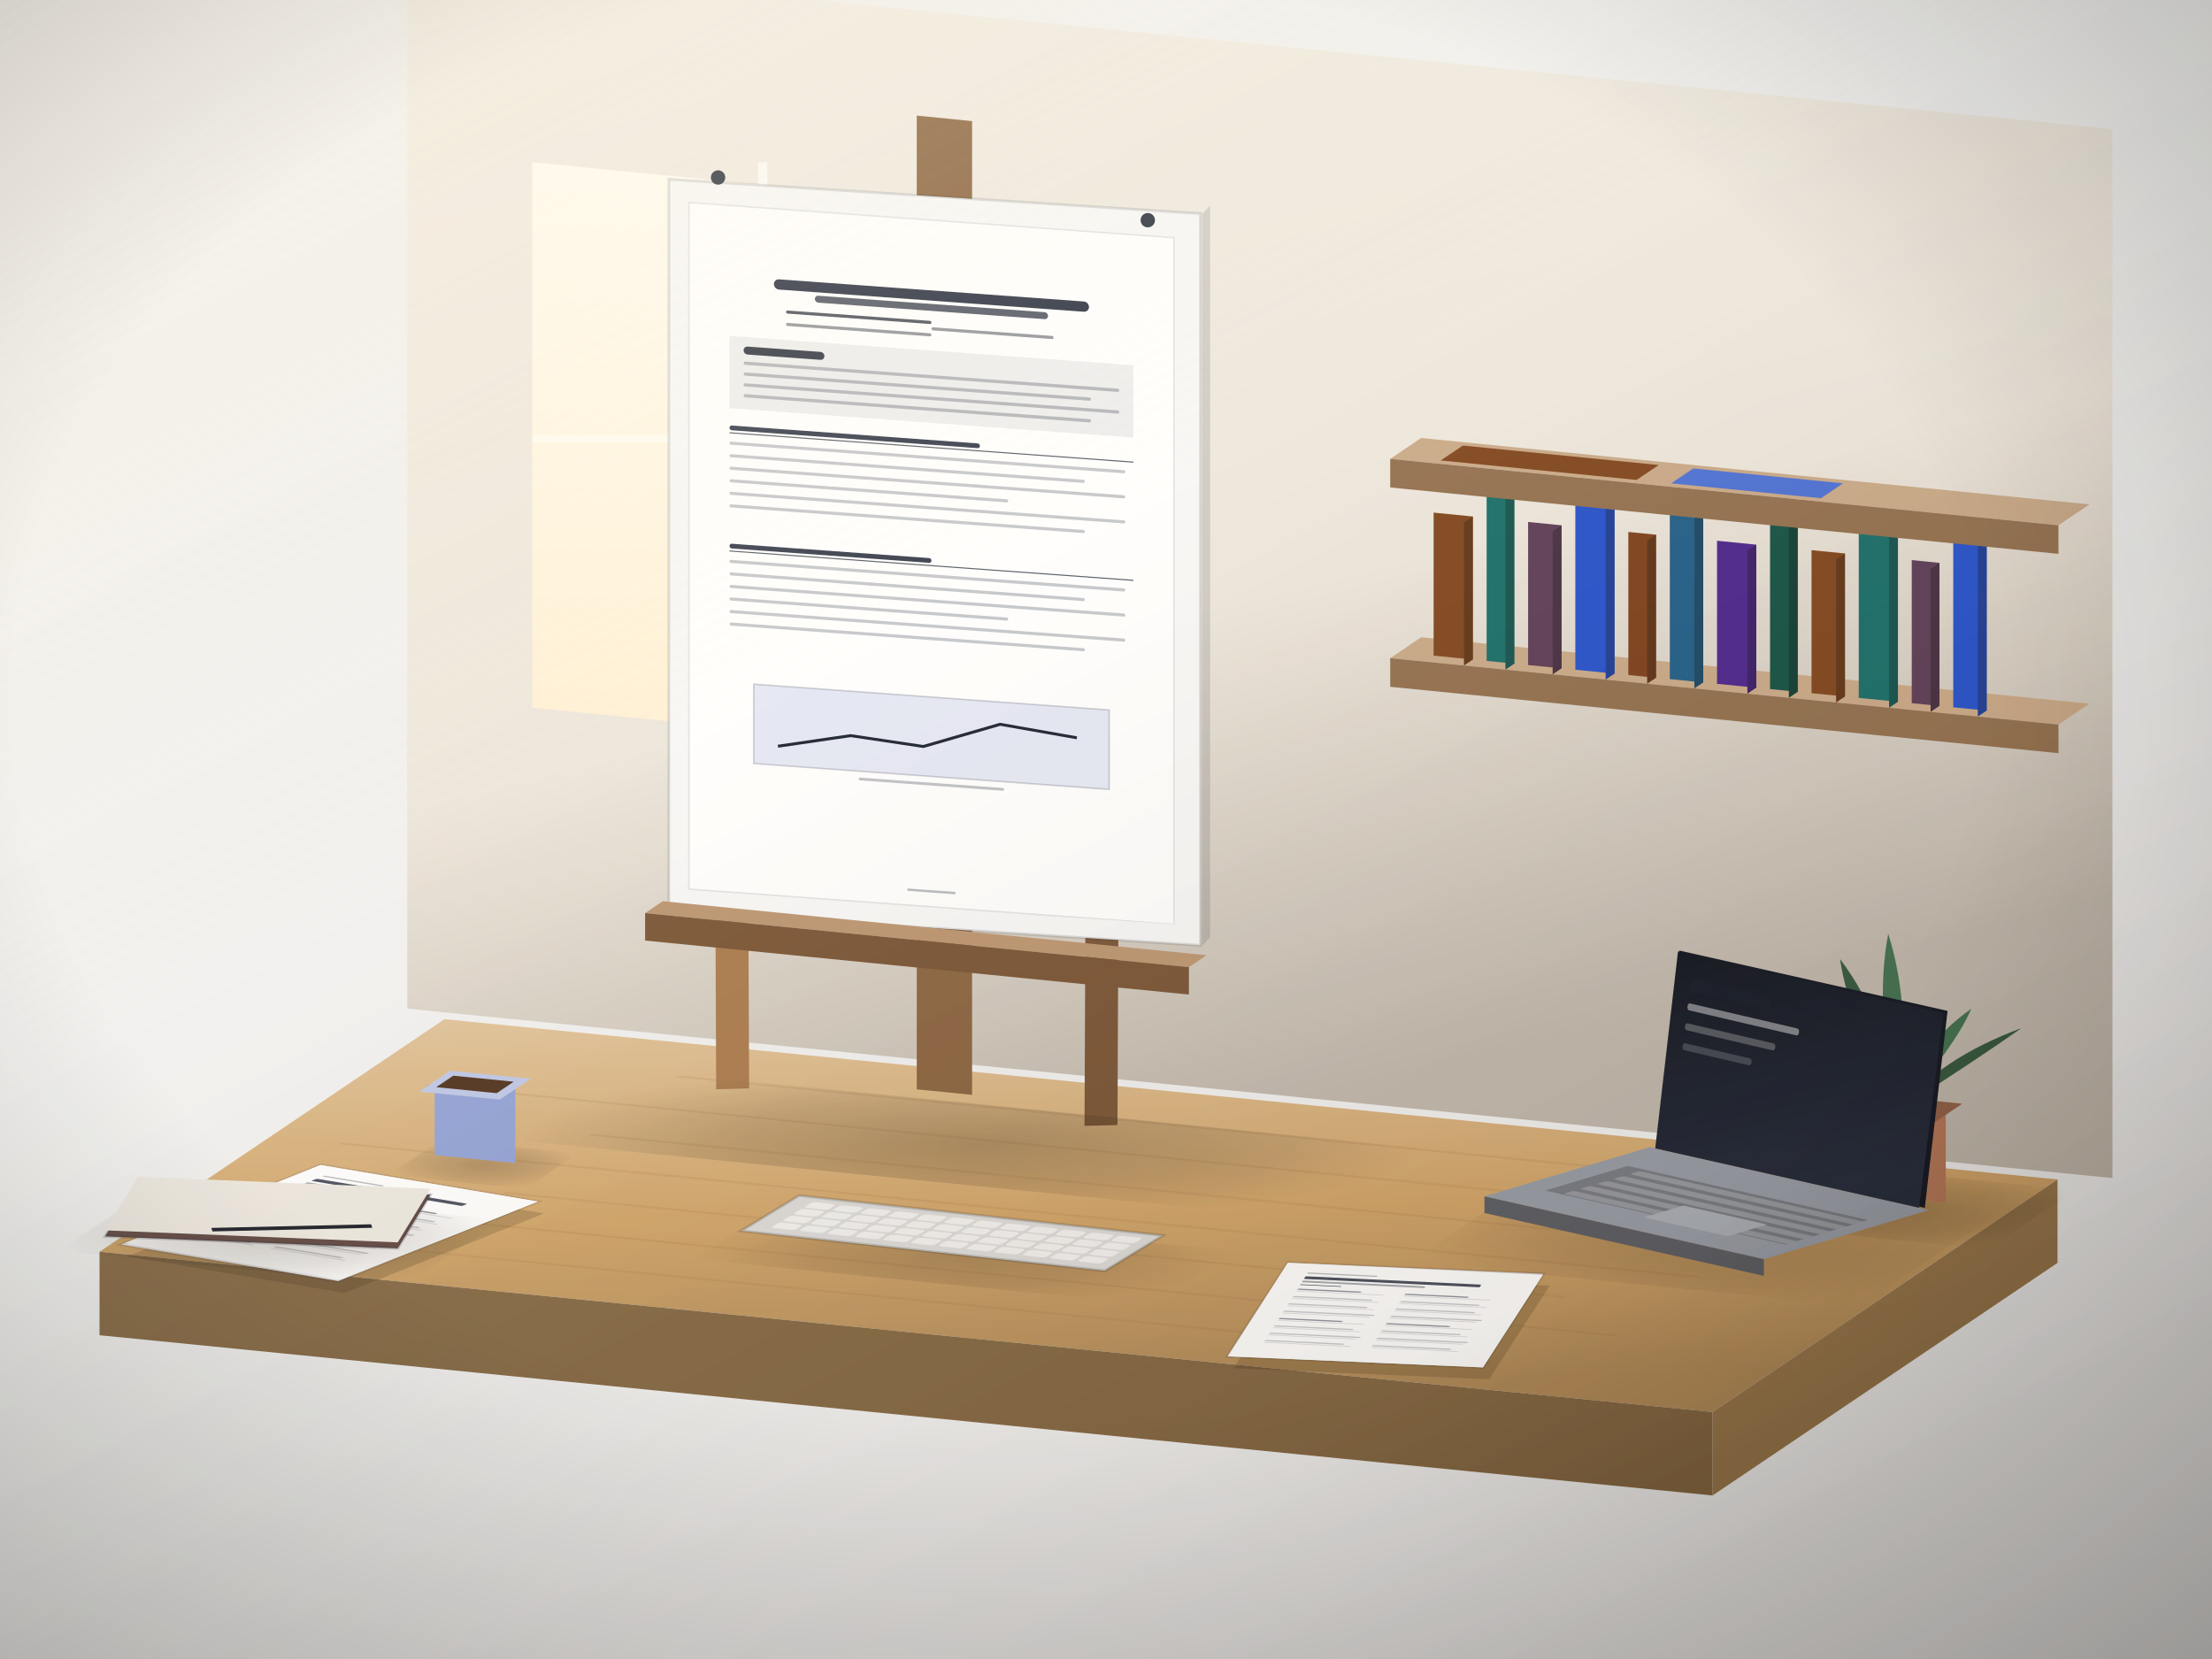
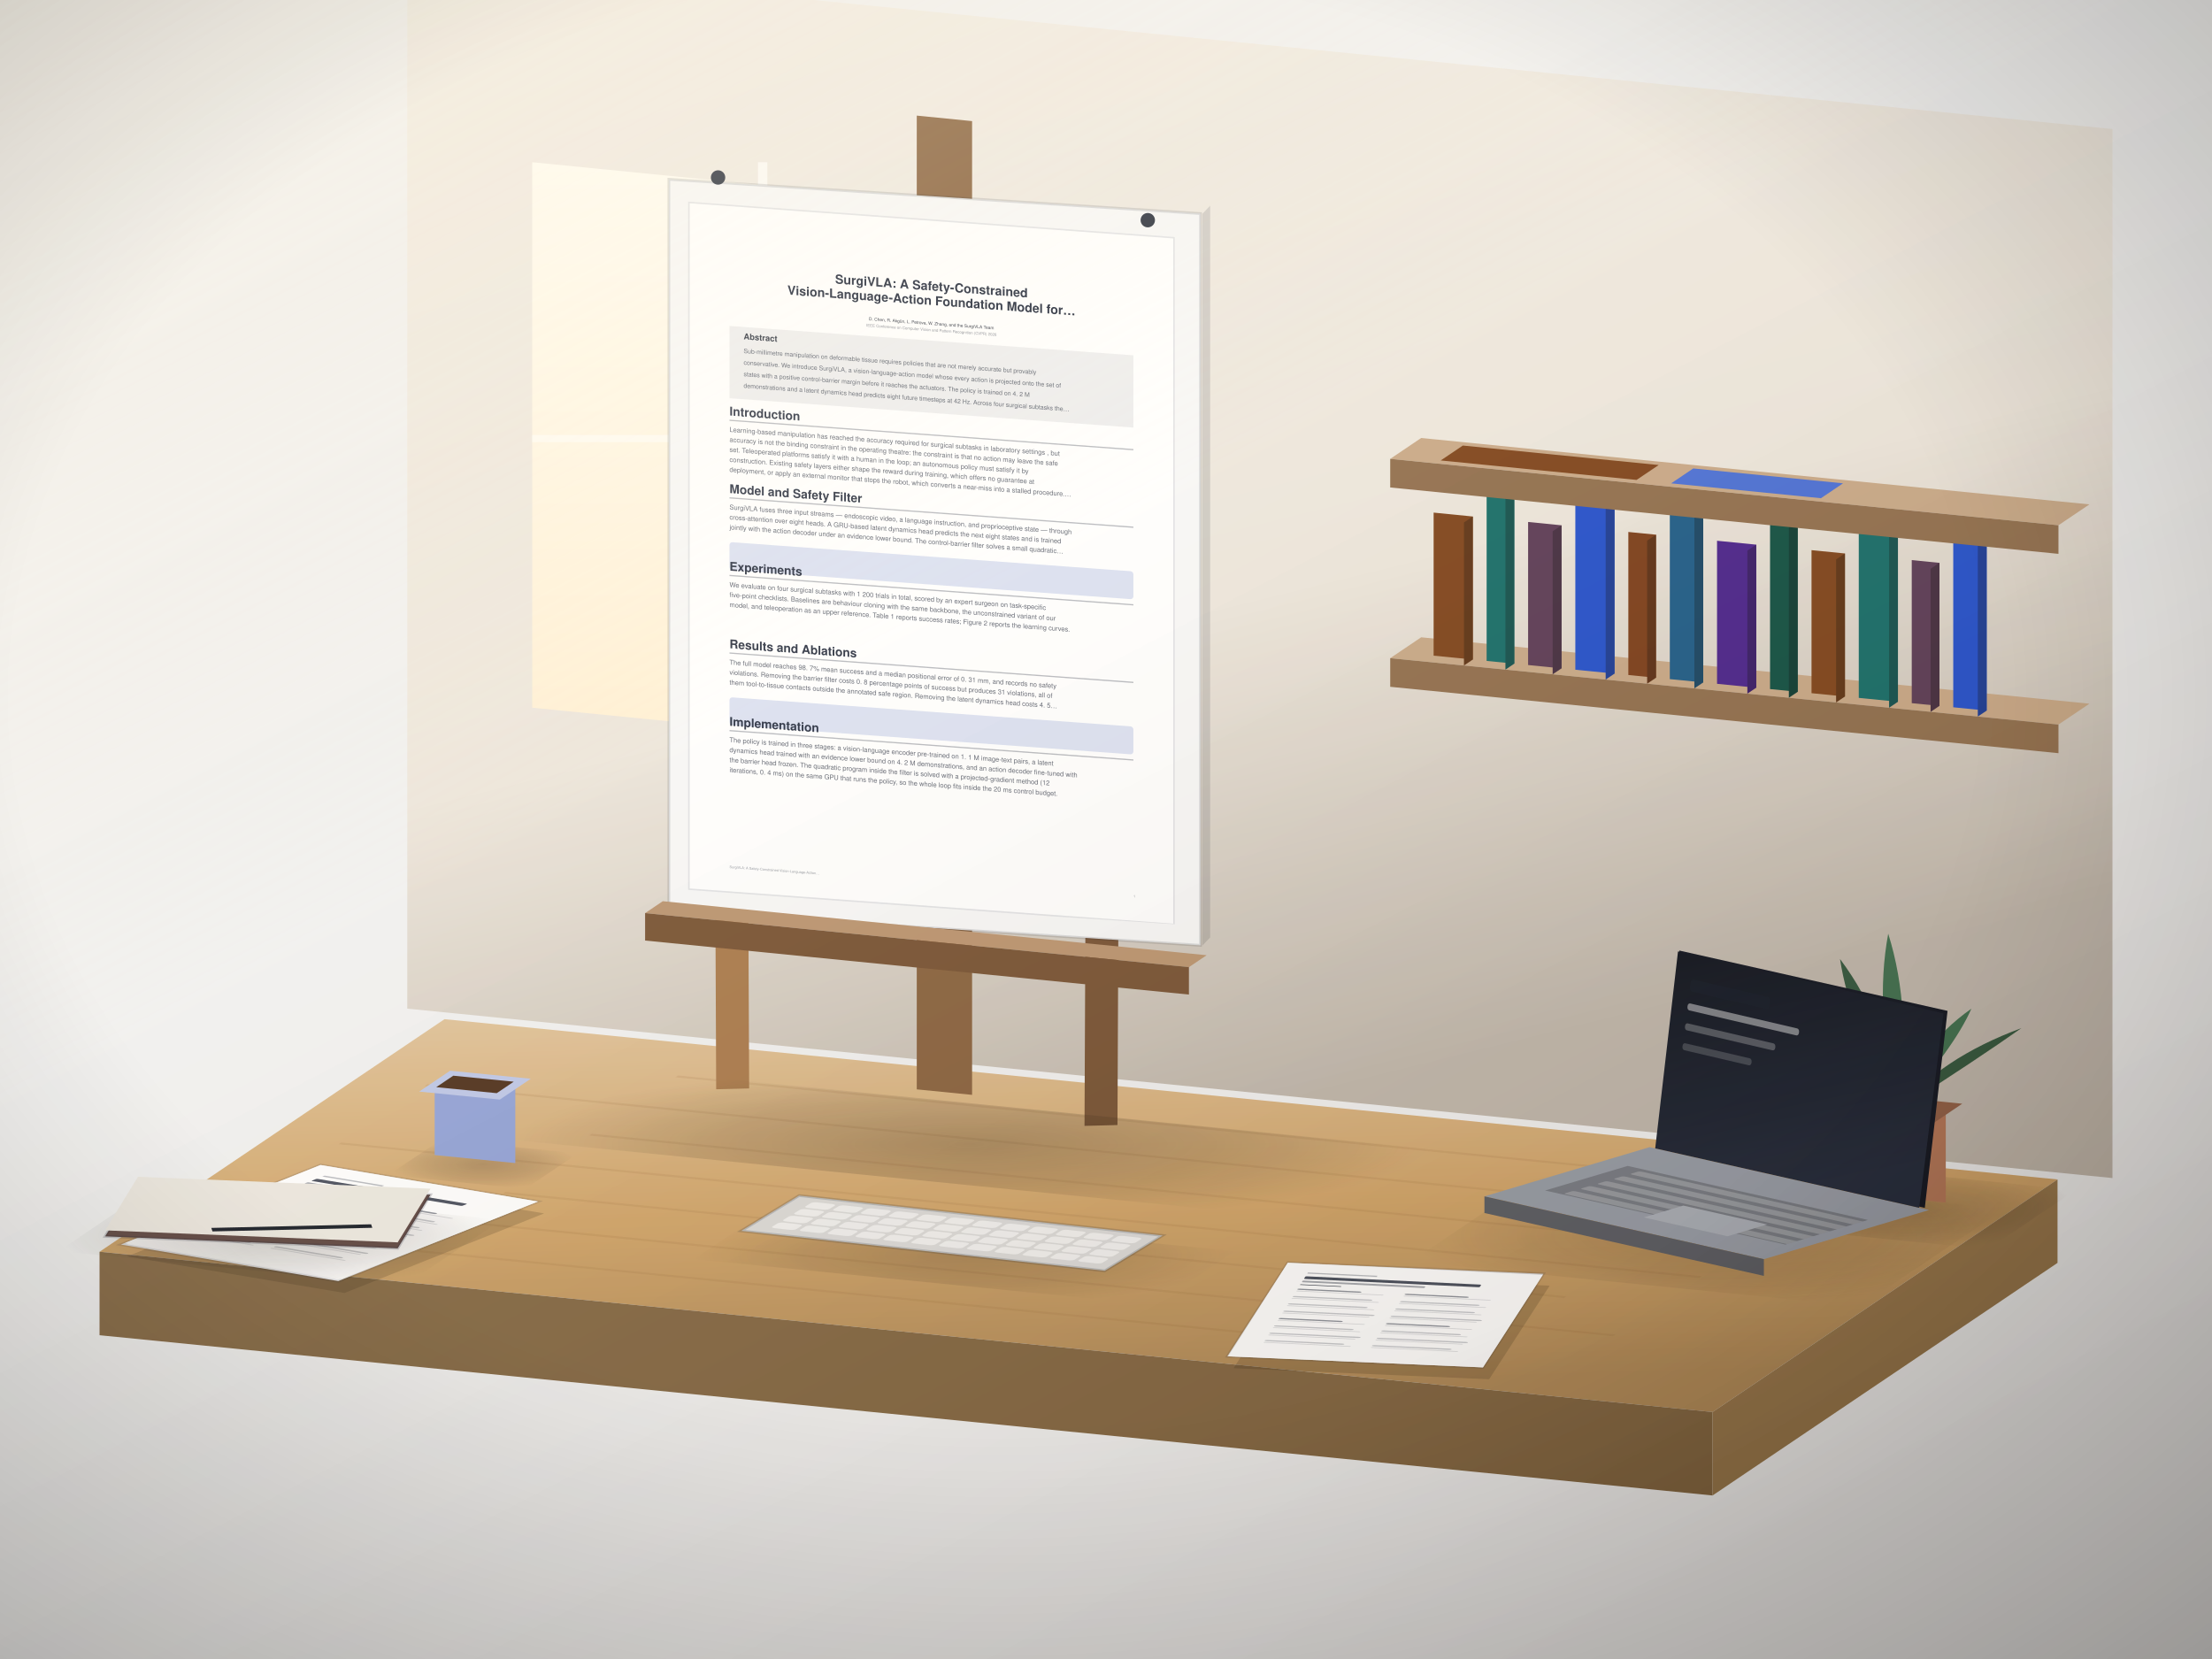
<svg xmlns="http://www.w3.org/2000/svg" width="800" height="600" viewBox="0 0 800 600" role="img" aria-label="Single-Column template preview" data-template-id="article-single">
  <defs>
    <linearGradient id="tp-article-single-wall-1" x1="0" y1="0" x2="0.35" y2="1">
      <stop offset="0" stop-color="#f0ebe3" />
      <stop offset="0.62" stop-color="#ece5db" />
      <stop offset="1" stop-color="#bfb6ab" />
    </linearGradient>
    <linearGradient id="tp-article-single-window-2" x1="0" y1="0" x2="0" y2="1">
      <stop offset="0" stop-color="#FFFCF2" />
      <stop offset="1" stop-color="#FFEFD2" />
    </linearGradient>
    <linearGradient id="tp-article-single-desk-3" x1="0" y1="0" x2="0.15" y2="1">
      <stop offset="0" stop-color="#e0c299" />
      <stop offset="0.55" stop-color="#d0a265" />
      <stop offset="1" stop-color="#af8855" />
    </linearGradient>
    <clipPath id="tp-article-single-grain-4">
      <path d="M160.76 368.6 L744.13 426.56 L619.37 510.68 L36 452.72 Z" />
    </clipPath>
    <radialGradient id="tp-article-single-shadow-5" cx="0.5" cy="0.5" r="0.5">
      <stop offset="0" stop-color="#22160A" stop-opacity="0.26" />
      <stop offset="0.6" stop-color="#22160A" stop-opacity="0.13" />
      <stop offset="1" stop-color="#22160A" stop-opacity="0" />
    </radialGradient>
    <clipPath id="tp-article-single-board-6">
      <path d="M248.87 72.92 L426.43 84.37 L426.43 334.37 L248.87 322.91 Z" />
    </clipPath>
    <radialGradient id="tp-article-single-shadow-7" cx="0.5" cy="0.5" r="0.5">
      <stop offset="0" stop-color="#22160A" stop-opacity="0.24" />
      <stop offset="0.6" stop-color="#22160A" stop-opacity="0.12" />
      <stop offset="1" stop-color="#22160A" stop-opacity="0" />
    </radialGradient>
    <radialGradient id="tp-article-single-shadow-8" cx="0.5" cy="0.5" r="0.5">
      <stop offset="0" stop-color="#22160A" stop-opacity="0.22" />
      <stop offset="0.6" stop-color="#22160A" stop-opacity="0.11" />
      <stop offset="1" stop-color="#22160A" stop-opacity="0" />
    </radialGradient>
    <radialGradient id="tp-article-single-shadow-9" cx="0.5" cy="0.5" r="0.5">
      <stop offset="0" stop-color="#22160A" stop-opacity="0.2" />
      <stop offset="0.6" stop-color="#22160A" stop-opacity="0.1" />
      <stop offset="1" stop-color="#22160A" stop-opacity="0" />
    </radialGradient>
    <clipPath id="tp-article-single-keys-10">
      <path d="M588.67 421.67 L675.58 441.22 L645.71 450.11 L558.8 430.56 Z" />
    </clipPath>
    <clipPath id="tp-article-single-screen-11">
      <path d="M606.87 344.1 L703.88 365.93 L695.65 437.16 L598.63 415.34 Z" />
    </clipPath>
    <linearGradient id="tp-article-single-page-12" x1="0" y1="1" x2="1" y2="0">
      <stop offset="0" stop-color="#FFFFFF" />
      <stop offset="1" stop-color="#ececee" />
    </linearGradient>
    <clipPath id="tp-article-single-sheet-13">
      <path d="M115.93 421.34 L194.54 434.55 L122.34 463.33 L43.73 450.11 Z" />
    </clipPath>
    <linearGradient id="tp-article-single-page-14" x1="0" y1="1" x2="1" y2="0">
      <stop offset="0" stop-color="#FFFFFF" />
      <stop offset="1" stop-color="#ececee" />
    </linearGradient>
    <clipPath id="tp-article-single-sheet-15">
      <path d="M465.76 456.69 L558.2 460.7 L536.32 494.54 L443.88 490.53 Z" />
    </clipPath>
    <radialGradient id="tp-article-single-shadow-16" cx="0.5" cy="0.5" r="0.5">
      <stop offset="0" stop-color="#22160A" stop-opacity="0.2" />
      <stop offset="0.6" stop-color="#22160A" stop-opacity="0.1" />
      <stop offset="1" stop-color="#22160A" stop-opacity="0" />
    </radialGradient>
    <clipPath id="tp-article-single-keys-17">
      <path d="M289 432.4 L420.47 446.84 L399.54 459.6 L268.07 445.16 Z" />
    </clipPath>
    <radialGradient id="tp-article-single-shadow-18" cx="0.5" cy="0.5" r="0.5">
      <stop offset="0" stop-color="#22160A" stop-opacity="0.22" />
      <stop offset="0.6" stop-color="#22160A" stop-opacity="0.11" />
      <stop offset="1" stop-color="#22160A" stop-opacity="0" />
    </radialGradient>
    <linearGradient id="tp-article-single-warm-19" x1="0" y1="0" x2="0.7" y2="1">
      <stop offset="0" stop-color="#FFF4DC" stop-opacity="0.42" />
      <stop offset="0.45" stop-color="#FFF4DC" stop-opacity="0.1" />
      <stop offset="1" stop-color="#3B2410" stop-opacity="0.14" />
    </linearGradient>
    <radialGradient id="tp-article-single-vignette-20" cx="0.45" cy="0.42" r="0.8">
      <stop offset="0.55" stop-color="#000000" stop-opacity="0" />
      <stop offset="1" stop-color="#000000" stop-opacity="0.28" />
    </radialGradient>
  </defs>
  <path d="M147.29 364.79 L764 426.06 L764 46.66 L147.29 -14.61 Z" fill="url(#tp-article-single-wall-1)" />
  <path d="M192.49 255.95 L359.17 272.51 L359.17 75.23 L192.49 58.67 Z" fill="url(#tp-article-single-window-2)" />
  <rect x="274.13" y="58.67" width="3.4" height="197.28" fill="#FFFFFF" opacity="0.72" />
  <rect x="192.49" y="157.31" width="166.68" height="2.6" fill="#FFFFFF" opacity="0.55" />
  <path d="M513.98 230.49 L755.67 254.5 L744.47 262.05 L502.79 238.04 Z" fill="#c7a684" />
  <path d="M502.79 248.39 L744.47 272.4 L744.47 262.05 L502.79 238.04 Z" fill="#8d6a48" />
  <path d="M518.49 237.13 L532.66 238.53 L532.66 186.8 L518.49 185.39 Z" fill="#7b3e14" />
  <path d="M532.66 238.53 L529.46 240.69 L529.46 188.95 L532.66 186.8 Z" fill="#592d0e" />
  <path d="M537.66 239.03 L547.66 240.02 L547.66 175.35 L537.66 174.36 Z" fill="#0f6864" />
  <path d="M547.66 240.02 L544.46 242.18 L544.46 177.51 L547.66 175.35 Z" fill="#0b4b48" />
  <path d="M552.66 240.52 L564.74 241.72 L564.74 189.98 L552.66 188.78 Z" fill="#563551" />
  <path d="M564.74 241.72 L561.54 243.88 L561.54 192.14 L564.74 189.98 Z" fill="#3e263a" />
  <path d="M569.74 242.22 L583.91 243.62 L583.91 178.96 L569.74 177.55 Z" fill="#1c4aca" />
  <path d="M583.91 243.62 L580.71 245.78 L580.71 181.11 L583.91 178.96 Z" fill="#143591" />
  <path d="M588.91 244.12 L598.91 245.12 L598.91 193.38 L588.91 192.39 Z" fill="#783813" />
  <path d="M598.91 245.12 L595.71 247.27 L595.71 195.54 L598.91 193.38 Z" fill="#56280e" />
  <path d="M603.91 245.61 L615.99 246.81 L615.99 182.14 L603.91 180.94 Z" fill="#175784" />
  <path d="M615.99 246.81 L612.79 248.97 L612.79 184.3 L615.99 182.14 Z" fill="#113f5f" />
  <path d="M620.99 247.31 L635.16 248.72 L635.16 196.98 L620.99 195.57 Z" fill="#451c88" />
  <path d="M635.16 248.72 L631.96 250.87 L631.96 199.14 L635.16 196.98 Z" fill="#321462" />
  <path d="M640.16 249.21 L650.16 250.21 L650.16 185.54 L640.16 184.54 Z" fill="#094a3d" />
  <path d="M650.16 250.21 L646.96 252.36 L646.96 187.69 L650.16 185.54 Z" fill="#06352c" />
  <path d="M655.16 250.7 L667.25 251.9 L667.25 200.17 L655.16 198.97 Z" fill="#7b3e14" />
  <path d="M667.25 251.9 L664.05 254.06 L664.05 202.33 L667.25 200.17 Z" fill="#592d0e" />
  <path d="M672.25 252.4 L686.41 253.81 L686.41 189.14 L672.25 187.73 Z" fill="#0f6864" />
  <path d="M686.41 253.81 L683.22 255.97 L683.22 191.3 L686.41 189.14 Z" fill="#0b4b48" />
  <path d="M691.41 254.31 L701.42 255.3 L701.42 203.56 L691.41 202.57 Z" fill="#563551" />
  <path d="M701.42 255.3 L698.22 257.46 L698.22 205.72 L701.42 203.56 Z" fill="#3e263a" />
  <path d="M706.42 255.8 L718.5 257 L718.5 192.33 L706.42 191.13 Z" fill="#1c4aca" />
  <path d="M718.5 257 L715.3 259.15 L715.3 194.48 L718.5 192.33 Z" fill="#143591" />
  <path d="M513.98 158.41 L755.67 182.42 L744.47 189.97 L502.79 165.96 Z" fill="#c7a684" />
  <path d="M502.79 176.3 L744.47 200.31 L744.47 189.97 L502.79 165.96 Z" fill="#8d6a48" />
  <path d="M529.05 161.14 L599.89 168.18 L591.89 173.57 L521.05 166.53 Z" fill="#7b3e14" />
  <path d="M612.39 169.42 L666.56 174.8 L658.56 180.19 L604.39 174.81 Z" fill="#456bd4" />
  <path d="M160.76 368.6 L744.13 426.56 L619.37 510.68 L36 452.72 Z" fill="url(#tp-article-single-desk-3)" />
  <path d="M36 482.9 L619.37 540.86 L619.37 510.68 L36 452.72 Z" fill="#81643f" />
  <path d="M619.37 540.86 L744.13 456.74 L744.13 426.56 L619.37 510.68 Z" fill="#967549" />
  <g clip-path="url(#tp-article-single-grain-4)">
    <g transform="matrix(4.17 0.41 -1.6 1.08 160.76 368.6)">
      <rect x="24" y="9.75" width="92" height="0.6" fill="#8A5A2B" opacity="0.13" />
      <rect x="6" y="19.5" width="118" height="0.6" fill="#8A5A2B" opacity="0.13" />
      <rect x="24" y="29.25" width="92" height="0.6" fill="#8A5A2B" opacity="0.13" />
      <rect x="6" y="39" width="118" height="0.6" fill="#8A5A2B" opacity="0.13" />
      <rect x="24" y="48.75" width="92" height="0.6" fill="#8A5A2B" opacity="0.13" />
      <rect x="6" y="58.5" width="118" height="0.6" fill="#8A5A2B" opacity="0.13" />
      <rect x="24" y="68.25" width="92" height="0.6" fill="#8A5A2B" opacity="0.13" />
    </g>
  </g>
  <path d="M259.02 393.95 L257.6 73.98 L269.52 73.67 L270.94 393.65 Z" fill="#a77647" />
  <path d="M392.23 407.19 L393.64 87.49 L405.56 87.19 L404.15 406.89 Z" fill="#744e2e" />
  <path d="M331.56 393.98 L331.56 41.81 L351.57 43.8 L351.57 395.97 Z" fill="#865e39" />
  <path d="M221.77 386.17 L517.79 415.58 L479.4 441.47 L183.38 412.06 Z" fill="url(#tp-article-single-shadow-5)" />
  <path d="M434.87 77.31 L437.67 74.39 L437.67 339.04 L434.87 341.96 Z" fill="#0F172A24" />
  <path d="M241.9 64.84 L434.19 77.25 L434.19 341.9 L241.9 329.49 Z" fill="#f7f7f7" stroke="#0F172A24" />
  <g clip-path="url(#tp-article-single-board-6)">
    <g transform="matrix(0.55 0.04 0 0.55 248.87 72.92)">
      <rect width="320" height="452.57" fill="#FFFFFF" />
      <rect x="0.5" y="0.5" width="319" height="451.57" fill="none" stroke="#0F172A1f" />
-       <rect x="56.42" y="46.75" width="207.17" height="6.73" rx="3.37" fill="#0F172A" opacity="0.92" />
-       <rect x="83.35" y="55.66" width="153.3" height="4.56" rx="2.28" fill="#0F172A" opacity="0.75" />
-       <rect x="64.38" y="66.85" width="95.62" height="2.04" rx="1.02" fill="#111827c7" opacity="1" />
-       <rect x="160" y="70.92" width="80.32" height="2.04" rx="1.02" fill="#1118277a" opacity="1" />
-       <rect x="64.38" y="74.99" width="95.62" height="2.04" rx="1.02" fill="#1118277a" opacity="1" />
-       <rect x="27.2" y="86.31" width="265.6" height="47.52" fill="#11182713" />
-       <rect x="36.5" y="92.48" width="53.12" height="5.23" rx="2.61" fill="#111827" opacity="0.9" />
-       <rect x="36.5" y="102.46" width="247.01" height="2.14" rx="1.07" fill="#0F172A47" opacity="1" />
-       <rect x="36.5" y="109.59" width="228.42" height="2.14" rx="1.07" fill="#0F172A47" opacity="1" />
-       <rect x="36.5" y="116.72" width="247.01" height="2.14" rx="1.07" fill="#0F172A47" opacity="1" />
-       <rect x="36.5" y="123.85" width="228.42" height="2.14" rx="1.07" fill="#0F172A47" opacity="1" />
-       <rect x="27.2" y="145.14" width="164.67" height="3.12" rx="1.56" fill="#0F172A" opacity="0.88" />
-       <rect x="27.2" y="149.66" width="265.6" height="0.7" fill="#111827bf" />
-       <rect x="27.2" y="155.76" width="260.29" height="2.04" rx="1.02" fill="#0F172A40" opacity="1" />
-       <rect x="27.2" y="164.01" width="233.73" height="2.04" rx="1.02" fill="#0F172A40" opacity="1" />
-       <rect x="27.2" y="172.25" width="260.29" height="2.04" rx="1.02" fill="#0F172A40" opacity="1" />
-       <rect x="27.2" y="180.5" width="183.26" height="2.04" rx="1.02" fill="#0F172A40" opacity="1" />
-       <rect x="27.2" y="188.74" width="260.29" height="2.04" rx="1.02" fill="#0F172A40" opacity="1" />
-       <rect x="27.2" y="196.99" width="233.73" height="2.04" rx="1.02" fill="#0F172A40" opacity="1" />
-       <rect x="27.2" y="222.87" width="132.8" height="3.12" rx="1.56" fill="#0F172A" opacity="0.88" />
-       <rect x="27.2" y="227.39" width="265.6" height="0.7" fill="#111827bf" />
-       <rect x="27.2" y="233.5" width="260.29" height="2.04" rx="1.02" fill="#0F172A40" opacity="1" />
-       <rect x="27.2" y="241.74" width="233.73" height="2.04" rx="1.02" fill="#0F172A40" opacity="1" />
-       <rect x="27.2" y="249.99" width="260.29" height="2.04" rx="1.02" fill="#0F172A40" opacity="1" />
-       <rect x="27.2" y="258.23" width="183.26" height="2.04" rx="1.02" fill="#0F172A40" opacity="1" />
-       <rect x="27.2" y="266.48" width="260.29" height="2.04" rx="1.02" fill="#0F172A40" opacity="1" />
-       <rect x="27.2" y="274.72" width="233.73" height="2.04" rx="1.02" fill="#0F172A40" opacity="1" />
-       <rect x="43.14" y="314.16" width="233.73" height="52.2" fill="#1E40AF1f" stroke="#11182733" />
-       <path d="M59.07 353.82 L106.88 343.38 L154.69 347.04 L205.15 328.77 L255.62 333.99" fill="none" stroke="#111827" stroke-width="1.92" />
-       <rect x="112.19" y="370.53" width="95.62" height="1.81" rx="0.91" fill="#0F172A47" opacity="1" />
-       <rect x="144.06" y="441.15" width="31.87" height="1.54" rx="0.77" fill="#0F172A4d" opacity="1" />
+       <text x="160" y="46.75" font-family="Helvetica, Arial, sans-serif" font-size="8.24" fill="#0F172A" font-weight="700" opacity="0.95" text-anchor="middle">SurgiVLA: A Safety-Constrained</text>
+       <text x="160" y="56.31" font-family="Helvetica, Arial, sans-serif" font-size="8.24" fill="#0F172A" font-weight="700" opacity="0.95" text-anchor="middle">Vision-Language-Action Foundation Model for…</text>
+       <text x="160" y="69.4" font-family="Helvetica, Arial, sans-serif" font-size="2.81" fill="#111827e6" text-anchor="middle">D. Chen, R. Akgün, L. Petrova, W. Zhang, and the SurgiVLA Team</text>
+       <text x="160" y="73.61" font-family="Helvetica, Arial, sans-serif" font-size="2.53" fill="#0F172A80" text-anchor="middle">IEEE Conference on Computer Vision and Pattern Recognition (CVPR) 2026</text>
+       <rect x="27.2" y="79.78" width="265.6" height="47.52" fill="#11182713" />
+       <text x="36.5" y="87.86" font-family="Helvetica, Arial, sans-serif" font-size="5.46" fill="#111827" font-weight="700" opacity="0.9">Abstract</text>
+       <text x="36.5" y="96.89" font-family="Helvetica, Arial, sans-serif" font-size="4.04" fill="#0F172Aa8">Sub-millimetre manipulation on deformable tissue requires policies that are not merely accurate but provably</text>
+       <text x="36.5" y="104.49" font-family="Helvetica, Arial, sans-serif" font-size="4.04" fill="#0F172Aa8">conservative. We introduce SurgiVLA, a vision-language-action model whose every action is projected onto the set of</text>
+       <text x="36.5" y="112.1" font-family="Helvetica, Arial, sans-serif" font-size="4.04" fill="#0F172Aa8">states with a positive control-barrier margin before it reaches the actuators. The policy is trained on 4. 2 M</text>
+       <text x="36.5" y="119.7" font-family="Helvetica, Arial, sans-serif" font-size="4.04" fill="#0F172Aa8">demonstrations and a latent dynamics head predicts eight future timesteps at 42 Hz. Across four surgical subtasks the…</text>
+       <text x="27.2" y="138.62" font-family="Helvetica, Arial, sans-serif" font-size="7.97" fill="#0F172A" font-weight="700" opacity="0.9">Introduction</text>
+       <rect x="27.2" y="141.41" width="265.6" height="0.8" fill="#0F172A4d" />
+       <text x="27.2" y="149.38" font-family="Helvetica, Arial, sans-serif" font-size="4.38" fill="#0F172Aad">Learning-based manipulation has reached the accuracy required for surgical subtasks in laboratory settings , but</text>
+       <text x="27.2" y="155.95" font-family="Helvetica, Arial, sans-serif" font-size="4.38" fill="#0F172Aad">accuracy is not the binding constraint in the operating theatre: the constraint is that no action may leave the safe</text>
+       <text x="27.2" y="162.52" font-family="Helvetica, Arial, sans-serif" font-size="4.38" fill="#0F172Aad">set. Teleoperated platforms satisfy it with a human in the loop; an autonomous policy must satisfy it by</text>
+       <text x="27.2" y="169.1" font-family="Helvetica, Arial, sans-serif" font-size="4.38" fill="#0F172Aad">construction. Existing safety layers either shape the reward during training, which offers no guarantee at</text>
+       <text x="27.2" y="175.67" font-family="Helvetica, Arial, sans-serif" font-size="4.38" fill="#0F172Aad">deployment, or apply an external monitor that stops the robot, which converts a near-miss into a stalled procedure.…</text>
+       <text x="27.2" y="189.63" font-family="Helvetica, Arial, sans-serif" font-size="7.97" fill="#0F172A" font-weight="700" opacity="0.9">Model and Safety Filter</text>
+       <rect x="27.2" y="192.42" width="265.6" height="0.8" fill="#0F172A4d" />
+       <text x="27.2" y="200.39" font-family="Helvetica, Arial, sans-serif" font-size="4.38" fill="#0F172Aad">SurgiVLA fuses three input streams — endoscopic video, a language instruction, and proprioceptive state — through</text>
+       <text x="27.2" y="206.96" font-family="Helvetica, Arial, sans-serif" font-size="4.38" fill="#0F172Aad">cross-attention over eight heads. A GRU-based latent dynamics head predicts the next eight states and is trained</text>
+       <text x="27.2" y="213.54" font-family="Helvetica, Arial, sans-serif" font-size="4.38" fill="#0F172Aad">jointly with the action decoder under an evidence lower bound. The control-barrier filter solves a small quadratic…</text>
+       <rect x="27.2" y="221.86" width="265.6" height="18.37" rx="2" fill="#1E40AF29" />
+       <text x="27.2" y="240.65" font-family="Helvetica, Arial, sans-serif" font-size="7.97" fill="#0F172A" font-weight="700" opacity="0.9">Experiments</text>
+       <rect x="27.2" y="243.44" width="265.6" height="0.8" fill="#0F172A4d" />
+       <text x="27.2" y="251.4" font-family="Helvetica, Arial, sans-serif" font-size="4.38" fill="#0F172Aad">We evaluate on four surgical subtasks with 1 200 trials in total, scored by an expert surgeon on task-specific</text>
+       <text x="27.2" y="257.98" font-family="Helvetica, Arial, sans-serif" font-size="4.38" fill="#0F172Aad">five-point checklists. Baselines are behaviour cloning with the same backbone, the unconstrained variant of our</text>
+       <text x="27.2" y="264.55" font-family="Helvetica, Arial, sans-serif" font-size="4.38" fill="#0F172Aad">model, and teleoperation as an upper reference. Table 1 reports success rates; Figure 2 reports the learning curves.</text>
+       <text x="27.2" y="291.66" font-family="Helvetica, Arial, sans-serif" font-size="7.97" fill="#0F172A" font-weight="700" opacity="0.9">Results and Ablations</text>
+       <rect x="27.2" y="294.45" width="265.6" height="0.8" fill="#0F172A4d" />
+       <text x="27.2" y="302.42" font-family="Helvetica, Arial, sans-serif" font-size="4.38" fill="#0F172Aad">The full model reaches 98. 7% mean success and a median positional error of 0. 31 mm, and records no safety</text>
+       <text x="27.2" y="308.99" font-family="Helvetica, Arial, sans-serif" font-size="4.38" fill="#0F172Aad">violations. Removing the barrier filter costs 0. 8 percentage points of success but produces 31 violations, all of</text>
+       <text x="27.2" y="315.57" font-family="Helvetica, Arial, sans-serif" font-size="4.38" fill="#0F172Aad">them tool-to-tissue contacts outside the annotated safe region. Removing the latent dynamics head costs 4. 5…</text>
+       <rect x="27.2" y="323.89" width="265.6" height="18.37" rx="2" fill="#1E40AF29" />
+       <text x="27.2" y="342.68" font-family="Helvetica, Arial, sans-serif" font-size="7.97" fill="#0F172A" font-weight="700" opacity="0.9">Implementation</text>
+       <rect x="27.2" y="345.47" width="265.6" height="0.8" fill="#0F172A4d" />
+       <text x="27.2" y="353.43" font-family="Helvetica, Arial, sans-serif" font-size="4.38" fill="#0F172Aad">The policy is trained in three stages: a vision-language encoder pre-trained on 1. 1 M image-text pairs, a latent</text>
+       <text x="27.2" y="360.01" font-family="Helvetica, Arial, sans-serif" font-size="4.38" fill="#0F172Aad">dynamics head trained with an evidence lower bound on 4. 2 M demonstrations, and an action decoder fine-tuned with</text>
+       <text x="27.2" y="366.58" font-family="Helvetica, Arial, sans-serif" font-size="4.38" fill="#0F172Aad">the barrier head frozen. The quadratic program inside the filter is solved with a projected-gradient method (12</text>
+       <text x="27.2" y="373.15" font-family="Helvetica, Arial, sans-serif" font-size="4.38" fill="#0F172Aad">iterations, 0. 4 ms) on the same GPU that runs the policy, so the whole loop fits inside the 20 ms control budget.</text>
+       <text x="27.2" y="436.25" font-family="Helvetica, Arial, sans-serif" font-size="2.26" fill="#0F172A73">SurgiVLA: A Safety-Constrained Vision-Language-Action…</text>
+       <text x="292.8" y="436.25" font-family="Helvetica, Arial, sans-serif" font-size="2.26" fill="#0F172A73">1</text>
    </g>
  </g>
  <circle cx="259.7" cy="64.19" r="2.6" fill="#111827eb" />
  <circle cx="415.11" cy="79.63" r="2.6" fill="#111827eb" />
  <path d="M233.31 330.24 L429.99 349.78 L436.39 345.47 L239.71 325.93 Z" fill="#b9916c" />
  <path d="M233.31 340.16 L429.99 359.7 L429.99 349.78 L233.31 330.24 Z" fill="#744e2e" />
  <path d="M661.04 421.45 L750.75 430.36 L718.96 451.79 L629.26 442.88 Z" fill="url(#tp-article-single-shadow-7)" />
  <path d="M669.22 431.49 L703.72 434.92 L703.72 403.19 L669.22 399.76 Z" fill="#b27354" />
  <path d="M675.18 395.74 L709.68 399.17 L697.76 407.2 L663.26 403.78 Z" fill="#8e5c43" />
  <path d="M686.47 401.47 Q661.67 384.15 650.86 374.83 Q675.67 384.15 686.47 401.47" fill="#294f35" opacity="0.96" />
  <path d="M686.47 401.47 Q663.58 376.79 654.68 360.11 Q677.58 376.79 686.47 401.47" fill="#366947" opacity="0.96" />
  <path d="M686.47 401.47 Q668.97 370.16 665.47 346.84 Q682.97 370.16 686.47 401.47" fill="#294f35" opacity="0.96" />
  <path d="M686.47 401.47 Q677.69 365.57 682.9 337.68 Q691.69 365.57 686.47 401.47" fill="#366947" opacity="0.96" />
  <path d="M686.47 401.47 Q684.42 378.94 696.38 364.4 Q698.42 378.94 686.47 401.47" fill="#294f35" opacity="0.96" />
  <path d="M686.47 401.47 Q692.72 379.13 712.98 364.8 Q706.72 379.13 686.47 401.47" fill="#366947" opacity="0.96" />
  <path d="M686.47 401.47 Q701.78 382.64 731.1 371.82 Q715.78 382.64 686.47 401.47" fill="#294f35" opacity="0.96" />
  <path d="M159.47 412.18 L209.05 417.11 L190.02 429.95 L140.43 425.02 Z" fill="url(#tp-article-single-shadow-8)" />
  <path d="M157.2 417.74 L186.37 420.64 L186.37 393.91 L157.2 391.01 Z" fill="#8fa0d7" />
  <path d="M162.8 387.24 L191.97 390.14 L180.77 397.68 L151.6 394.79 Z" fill="#bcc6e7" />
  <path d="M163.93 389.04 L185.8 391.21 L179.65 395.36 L157.77 393.19 Z" fill="#4A2C16" />
  <path d="M174.26 406.53 q10 -3 10 4.5 q0 6.5 -10 3" fill="none" stroke="#8fa0d7" stroke-width="2.4" />
  <path d="M562.46 421.08 L724.97 437.22 L672.76 472.42 L510.25 456.28 Z" fill="url(#tp-article-single-shadow-9)" />
  <path d="M596.61 414.88 L697.67 437.62 L637.93 455.4 L536.87 432.67 Z" fill="#949aa5" />
  <path d="M536.87 432.67 L637.93 455.4 L637.93 461.44 L536.87 438.7 Z" fill="#565960" />
  <path d="M588.67 421.67 L675.58 441.22 L645.71 450.11 L558.8 430.56 Z" fill="#737881" />
  <g clip-path="url(#tp-article-single-keys-10)">
    <g transform="matrix(3.37 0.76 -2.93 0.87 588.67 421.67)">
      <rect x="1.8" y="0.61" width="26.4" height="1.22" rx="0.24" fill="#FFFFFF" opacity="0.22" />
      <rect x="1.8" y="2.65" width="26.4" height="1.22" rx="0.24" fill="#FFFFFF" opacity="0.22" />
      <rect x="1.8" y="4.69" width="26.4" height="1.22" rx="0.24" fill="#FFFFFF" opacity="0.22" />
      <rect x="1.8" y="6.73" width="26.4" height="1.22" rx="0.24" fill="#FFFFFF" opacity="0.22" />
      <rect x="1.8" y="8.77" width="26.4" height="1.22" rx="0.24" fill="#FFFFFF" opacity="0.22" />
    </g>
  </g>
  <path d="M608.8 436.02 L639.12 442.84 L624.78 447.11 L594.47 440.29 Z" fill="#a7acb5" />
  <path d="M607.35 343.78 L704.36 365.6 L696.13 436.84 L599.11 415.01 Z" fill="#0b101d" />
  <g clip-path="url(#tp-article-single-screen-11)">
    <g transform="matrix(0.3 0.07 -0.05 0.4 606.87 344.1)">
      <defs>
        <linearGradient id="neutral-screen-320" x1="0" y1="0" x2="0.6" y2="1">
          <stop offset="0" stop-color="#090e19" />
          <stop offset="1" stop-color="#1d2537" />
        </linearGradient>
      </defs>
      <rect width="320" height="180" fill="url(#neutral-screen-320)" />
      <rect x="19.2" y="21.6" width="96" height="10.8" rx="3.6" fill="#11182780" />
      <rect x="19.2" y="43.2" width="134.4" height="6.3" rx="2.7" fill="#FFFFFF" opacity="0.45" />
      <rect x="19.2" y="61.2" width="108.8" height="6.3" rx="2.7" fill="#FFFFFF" opacity="0.26" />
      <rect x="19.2" y="79.2" width="83.2" height="6.3" rx="2.7" fill="#FFFFFF" opacity="0.18" />
    </g>
  </g>
  <path d="M118.18 425.63 L196.79 438.85 L124.59 467.62 L45.98 454.41 Z" fill="#2417082e" />
  <path d="M115.93 421.34 L194.54 434.55 L122.34 463.33 L43.73 450.11 Z" fill="url(#tp-article-single-page-12)" stroke="#0F172A1f" />
  <g clip-path="url(#tp-article-single-sheet-13)">
    <g transform="matrix(0.36 0.06 -0.23 0.09 115.93 421.34)">
      <rect width="220" height="311.14" fill="#FFFFFF" />
      <rect x="22" y="28" width="59.84" height="3.73" fill="#0F172A" opacity="0.3" />
      <rect x="22" y="40.45" width="151.36" height="8.71" rx="1.24" fill="#0F172A" opacity="0.78" />
      <rect x="22" y="54.45" width="105.6" height="5.6" rx="0.93" fill="#0F172A" opacity="0.38" />
      <rect x="22" y="66.9" width="35.2" height="1.87" fill="#111827d9" />
      <rect x="22" y="80.9" width="55.18" height="3.86" rx="1.93" fill="#0F172A" opacity="0.48" />
      <rect x="22" y="87.65" width="75.24" height="2.31" rx="1.16" fill="#0F172A" opacity="0.15" />
      <rect x="22" y="105.01" width="68.55" height="3.86" rx="1.93" fill="#0F172A" opacity="0.24" />
      <rect x="22" y="111.76" width="75.24" height="2.31" rx="1.16" fill="#0F172A" opacity="0.15" />
      <rect x="22" y="129.12" width="68.55" height="3.86" rx="1.93" fill="#0F172A" opacity="0.24" />
      <rect x="22" y="135.88" width="75.24" height="2.31" rx="1.16" fill="#0F172A" opacity="0.15" />
      <rect x="22" y="153.24" width="78.58" height="3.86" rx="1.93" fill="#0F172A" opacity="0.24" />
      <rect x="22" y="159.99" width="75.24" height="2.31" rx="1.16" fill="#0F172A" opacity="0.15" />
      <rect x="22" y="177.35" width="55.18" height="3.86" rx="1.93" fill="#0F172A" opacity="0.48" />
      <rect x="22" y="184.1" width="75.24" height="2.31" rx="1.16" fill="#0F172A" opacity="0.15" />
      <rect x="22" y="201.47" width="68.55" height="3.86" rx="1.93" fill="#0F172A" opacity="0.24" />
      <rect x="22" y="208.22" width="75.24" height="2.31" rx="1.16" fill="#0F172A" opacity="0.15" />
      <rect x="22" y="225.58" width="78.58" height="3.86" rx="1.93" fill="#0F172A" opacity="0.24" />
      <rect x="22" y="232.33" width="75.24" height="2.31" rx="1.16" fill="#0F172A" opacity="0.15" />
      <rect x="22" y="249.69" width="68.55" height="3.86" rx="1.93" fill="#0F172A" opacity="0.24" />
      <rect x="22" y="256.44" width="75.24" height="2.31" rx="1.16" fill="#0F172A" opacity="0.15" />
      <rect x="114.4" y="80.9" width="55.18" height="3.86" rx="1.93" fill="#0F172A" opacity="0.48" />
      <rect x="114.4" y="87.65" width="75.24" height="2.31" rx="1.16" fill="#0F172A" opacity="0.15" />
      <rect x="114.4" y="105.01" width="68.55" height="3.86" rx="1.93" fill="#0F172A" opacity="0.24" />
      <rect x="114.4" y="111.76" width="75.24" height="2.31" rx="1.16" fill="#0F172A" opacity="0.15" />
      <rect x="114.4" y="129.12" width="68.55" height="3.86" rx="1.93" fill="#0F172A" opacity="0.24" />
      <rect x="114.4" y="135.88" width="75.24" height="2.31" rx="1.16" fill="#0F172A" opacity="0.15" />
      <rect x="114.4" y="153.24" width="78.58" height="3.86" rx="1.93" fill="#0F172A" opacity="0.24" />
      <rect x="114.4" y="159.99" width="75.24" height="2.31" rx="1.16" fill="#0F172A" opacity="0.15" />
      <rect x="114.4" y="177.35" width="55.18" height="3.86" rx="1.93" fill="#0F172A" opacity="0.48" />
      <rect x="114.4" y="184.1" width="75.24" height="2.31" rx="1.16" fill="#0F172A" opacity="0.15" />
      <rect x="114.4" y="201.47" width="68.55" height="3.86" rx="1.93" fill="#0F172A" opacity="0.24" />
      <rect x="114.4" y="208.22" width="75.24" height="2.31" rx="1.16" fill="#0F172A" opacity="0.15" />
      <rect x="114.4" y="225.58" width="78.58" height="3.86" rx="1.93" fill="#0F172A" opacity="0.24" />
      <rect x="114.4" y="232.33" width="75.24" height="2.31" rx="1.16" fill="#0F172A" opacity="0.15" />
      <rect x="114.4" y="249.69" width="68.55" height="3.86" rx="1.93" fill="#0F172A" opacity="0.24" />
      <rect x="114.4" y="256.44" width="75.24" height="2.31" rx="1.16" fill="#0F172A" opacity="0.15" />
    </g>
  </g>
  <path d="M468 460.99 L560.45 464.99 L538.57 498.83 L446.12 494.83 Z" fill="#2417082e" />
  <path d="M465.76 456.69 L558.2 460.7 L536.32 494.54 L443.88 490.53 Z" fill="url(#tp-article-single-page-14)" stroke="#0F172A1f" />
  <g clip-path="url(#tp-article-single-sheet-15)">
    <g transform="matrix(0.42 0.02 -0.07 0.11 465.76 456.69)">
      <rect width="220" height="311.14" fill="#FFFFFF" />
      <rect x="22" y="28" width="59.84" height="3.73" fill="#0F172A" opacity="0.3" />
      <rect x="22" y="40.45" width="151.36" height="8.71" rx="1.24" fill="#0F172A" opacity="0.78" />
      <rect x="22" y="54.45" width="105.6" height="5.6" rx="0.93" fill="#0F172A" opacity="0.38" />
      <rect x="22" y="66.9" width="35.2" height="1.87" fill="#111827d9" />
      <rect x="22" y="80.9" width="55.18" height="3.86" rx="1.93" fill="#0F172A" opacity="0.48" />
      <rect x="22" y="87.65" width="75.24" height="2.31" rx="1.16" fill="#0F172A" opacity="0.15" />
      <rect x="22" y="105.01" width="68.55" height="3.86" rx="1.93" fill="#0F172A" opacity="0.24" />
      <rect x="22" y="111.76" width="75.24" height="2.31" rx="1.16" fill="#0F172A" opacity="0.15" />
      <rect x="22" y="129.12" width="68.55" height="3.86" rx="1.93" fill="#0F172A" opacity="0.24" />
      <rect x="22" y="135.88" width="75.24" height="2.31" rx="1.16" fill="#0F172A" opacity="0.15" />
      <rect x="22" y="153.24" width="78.58" height="3.86" rx="1.93" fill="#0F172A" opacity="0.24" />
      <rect x="22" y="159.99" width="75.24" height="2.31" rx="1.16" fill="#0F172A" opacity="0.15" />
      <rect x="22" y="177.35" width="55.18" height="3.86" rx="1.93" fill="#0F172A" opacity="0.48" />
      <rect x="22" y="184.1" width="75.24" height="2.31" rx="1.16" fill="#0F172A" opacity="0.15" />
      <rect x="22" y="201.47" width="68.55" height="3.86" rx="1.93" fill="#0F172A" opacity="0.24" />
      <rect x="22" y="208.22" width="75.24" height="2.31" rx="1.16" fill="#0F172A" opacity="0.15" />
      <rect x="22" y="225.58" width="78.58" height="3.86" rx="1.93" fill="#0F172A" opacity="0.24" />
      <rect x="22" y="232.33" width="75.24" height="2.31" rx="1.16" fill="#0F172A" opacity="0.15" />
      <rect x="22" y="249.69" width="68.55" height="3.86" rx="1.93" fill="#0F172A" opacity="0.24" />
      <rect x="22" y="256.44" width="75.24" height="2.31" rx="1.16" fill="#0F172A" opacity="0.15" />
      <rect x="114.4" y="80.9" width="55.18" height="3.86" rx="1.93" fill="#0F172A" opacity="0.48" />
      <rect x="114.4" y="87.65" width="75.24" height="2.31" rx="1.16" fill="#0F172A" opacity="0.15" />
      <rect x="114.4" y="105.01" width="68.55" height="3.86" rx="1.93" fill="#0F172A" opacity="0.24" />
      <rect x="114.4" y="111.76" width="75.24" height="2.31" rx="1.16" fill="#0F172A" opacity="0.15" />
      <rect x="114.4" y="129.12" width="68.55" height="3.86" rx="1.93" fill="#0F172A" opacity="0.24" />
      <rect x="114.4" y="135.88" width="75.24" height="2.31" rx="1.16" fill="#0F172A" opacity="0.15" />
      <rect x="114.4" y="153.24" width="78.58" height="3.86" rx="1.93" fill="#0F172A" opacity="0.24" />
      <rect x="114.4" y="159.99" width="75.24" height="2.31" rx="1.16" fill="#0F172A" opacity="0.15" />
      <rect x="114.4" y="177.35" width="55.18" height="3.86" rx="1.93" fill="#0F172A" opacity="0.48" />
      <rect x="114.4" y="184.1" width="75.24" height="2.31" rx="1.16" fill="#0F172A" opacity="0.15" />
      <rect x="114.4" y="201.47" width="68.55" height="3.86" rx="1.93" fill="#0F172A" opacity="0.24" />
      <rect x="114.4" y="208.22" width="75.24" height="2.31" rx="1.16" fill="#0F172A" opacity="0.15" />
      <rect x="114.4" y="225.58" width="78.58" height="3.86" rx="1.93" fill="#0F172A" opacity="0.24" />
      <rect x="114.4" y="232.33" width="75.24" height="2.31" rx="1.16" fill="#0F172A" opacity="0.15" />
      <rect x="114.4" y="249.69" width="68.55" height="3.86" rx="1.93" fill="#0F172A" opacity="0.24" />
      <rect x="114.4" y="256.44" width="75.24" height="2.31" rx="1.16" fill="#0F172A" opacity="0.15" />
    </g>
  </g>
  <path d="M279.82 435.96 L446.5 452.52 L417.71 471.93 L251.03 455.37 Z" fill="url(#tp-article-single-shadow-16)" />
  <path d="M289 432.4 L420.47 446.84 L399.54 459.6 L268.07 445.16 Z" fill="#dbdad8" stroke="#0F172A2e" />
  <g clip-path="url(#tp-article-single-keys-17)">
    <g transform="matrix(4.11 0.45 -1.74 1.06 289 432.4)">
      <rect x="1.8" y="1.4" width="2.1" height="1.9" rx="0.4" fill="#FFFFFF" opacity="0.6" />
      <rect x="4.25" y="1.4" width="2.1" height="1.9" rx="0.4" fill="#FFFFFF" opacity="0.6" />
      <rect x="6.7" y="1.4" width="2.1" height="1.9" rx="0.4" fill="#FFFFFF" opacity="0.6" />
      <rect x="9.15" y="1.4" width="2.1" height="1.9" rx="0.4" fill="#FFFFFF" opacity="0.6" />
      <rect x="11.6" y="1.4" width="2.1" height="1.9" rx="0.4" fill="#FFFFFF" opacity="0.6" />
      <rect x="14.05" y="1.4" width="2.1" height="1.9" rx="0.4" fill="#FFFFFF" opacity="0.6" />
      <rect x="16.5" y="1.4" width="2.1" height="1.9" rx="0.4" fill="#FFFFFF" opacity="0.6" />
      <rect x="18.95" y="1.4" width="2.1" height="1.9" rx="0.4" fill="#FFFFFF" opacity="0.6" />
      <rect x="21.4" y="1.4" width="2.1" height="1.9" rx="0.4" fill="#FFFFFF" opacity="0.6" />
      <rect x="23.85" y="1.4" width="2.1" height="1.9" rx="0.4" fill="#FFFFFF" opacity="0.6" />
      <rect x="26.3" y="1.4" width="2.1" height="1.9" rx="0.4" fill="#FFFFFF" opacity="0.6" />
      <rect x="28.75" y="1.4" width="2.1" height="1.9" rx="0.4" fill="#FFFFFF" opacity="0.6" />
      <rect x="1.8" y="3.7" width="2.1" height="1.9" rx="0.4" fill="#FFFFFF" opacity="0.6" />
      <rect x="4.25" y="3.7" width="2.1" height="1.9" rx="0.4" fill="#FFFFFF" opacity="0.6" />
      <rect x="6.7" y="3.7" width="2.1" height="1.9" rx="0.4" fill="#FFFFFF" opacity="0.6" />
      <rect x="9.15" y="3.7" width="2.1" height="1.9" rx="0.4" fill="#FFFFFF" opacity="0.6" />
      <rect x="11.6" y="3.7" width="2.1" height="1.9" rx="0.4" fill="#FFFFFF" opacity="0.6" />
      <rect x="14.05" y="3.7" width="2.1" height="1.9" rx="0.4" fill="#FFFFFF" opacity="0.6" />
      <rect x="16.5" y="3.7" width="2.1" height="1.9" rx="0.4" fill="#FFFFFF" opacity="0.6" />
      <rect x="18.95" y="3.7" width="2.1" height="1.9" rx="0.4" fill="#FFFFFF" opacity="0.6" />
      <rect x="21.4" y="3.7" width="2.1" height="1.9" rx="0.4" fill="#FFFFFF" opacity="0.6" />
      <rect x="23.85" y="3.7" width="2.1" height="1.9" rx="0.4" fill="#FFFFFF" opacity="0.6" />
      <rect x="26.3" y="3.7" width="2.1" height="1.9" rx="0.4" fill="#FFFFFF" opacity="0.6" />
      <rect x="28.75" y="3.7" width="2.1" height="1.9" rx="0.4" fill="#FFFFFF" opacity="0.6" />
      <rect x="1.8" y="6" width="2.1" height="1.9" rx="0.4" fill="#FFFFFF" opacity="0.6" />
      <rect x="4.25" y="6" width="2.1" height="1.9" rx="0.4" fill="#FFFFFF" opacity="0.6" />
      <rect x="6.7" y="6" width="2.1" height="1.9" rx="0.4" fill="#FFFFFF" opacity="0.6" />
      <rect x="9.15" y="6" width="2.1" height="1.9" rx="0.4" fill="#FFFFFF" opacity="0.6" />
      <rect x="11.6" y="6" width="2.1" height="1.9" rx="0.4" fill="#FFFFFF" opacity="0.6" />
      <rect x="14.05" y="6" width="2.1" height="1.9" rx="0.4" fill="#FFFFFF" opacity="0.6" />
      <rect x="16.5" y="6" width="2.1" height="1.9" rx="0.4" fill="#FFFFFF" opacity="0.6" />
      <rect x="18.95" y="6" width="2.1" height="1.9" rx="0.4" fill="#FFFFFF" opacity="0.6" />
      <rect x="21.4" y="6" width="2.1" height="1.9" rx="0.4" fill="#FFFFFF" opacity="0.6" />
      <rect x="23.85" y="6" width="2.1" height="1.9" rx="0.4" fill="#FFFFFF" opacity="0.6" />
      <rect x="26.3" y="6" width="2.1" height="1.9" rx="0.4" fill="#FFFFFF" opacity="0.6" />
      <rect x="28.75" y="6" width="2.1" height="1.9" rx="0.4" fill="#FFFFFF" opacity="0.6" />
      <rect x="1.8" y="8.3" width="2.1" height="1.9" rx="0.4" fill="#FFFFFF" opacity="0.6" />
      <rect x="4.25" y="8.3" width="2.1" height="1.9" rx="0.4" fill="#FFFFFF" opacity="0.6" />
      <rect x="6.7" y="8.3" width="2.1" height="1.9" rx="0.4" fill="#FFFFFF" opacity="0.6" />
      <rect x="9.15" y="8.3" width="2.1" height="1.9" rx="0.4" fill="#FFFFFF" opacity="0.6" />
      <rect x="11.6" y="8.3" width="2.1" height="1.9" rx="0.4" fill="#FFFFFF" opacity="0.6" />
      <rect x="14.05" y="8.3" width="2.1" height="1.9" rx="0.4" fill="#FFFFFF" opacity="0.6" />
      <rect x="16.5" y="8.3" width="2.1" height="1.9" rx="0.4" fill="#FFFFFF" opacity="0.6" />
      <rect x="18.95" y="8.3" width="2.1" height="1.9" rx="0.4" fill="#FFFFFF" opacity="0.6" />
      <rect x="21.4" y="8.3" width="2.1" height="1.9" rx="0.4" fill="#FFFFFF" opacity="0.6" />
      <rect x="23.85" y="8.3" width="2.1" height="1.9" rx="0.4" fill="#FFFFFF" opacity="0.6" />
      <rect x="26.3" y="8.3" width="2.1" height="1.9" rx="0.4" fill="#FFFFFF" opacity="0.6" />
      <rect x="28.75" y="8.3" width="2.1" height="1.9" rx="0.4" fill="#FFFFFF" opacity="0.6" />
    </g>
  </g>
  <path d="M56.45 428.75 L181.46 441.16 L146.27 464.89 L21.26 452.47 Z" fill="url(#tp-article-single-shadow-18)" />
  <path d="M49.9 427.74 L155.7 432.08 L143.83 451.48 L38.03 447.14 Z" fill="#5a413c" stroke="#0F172A33" />
  <path d="M49.9 425.59 L155.7 429.92 L143.83 449.32 L38.03 444.98 Z" fill="#ece8e0" />
  <path d="M76.42 444.09 L134.22 442.78 L134.65 444.05 L76.85 445.36 Z" fill="#111620" />
  <rect width="800" height="600" fill="url(#tp-article-single-warm-19)" />
  <rect width="800" height="600" fill="url(#tp-article-single-vignette-20)" />
</svg>
